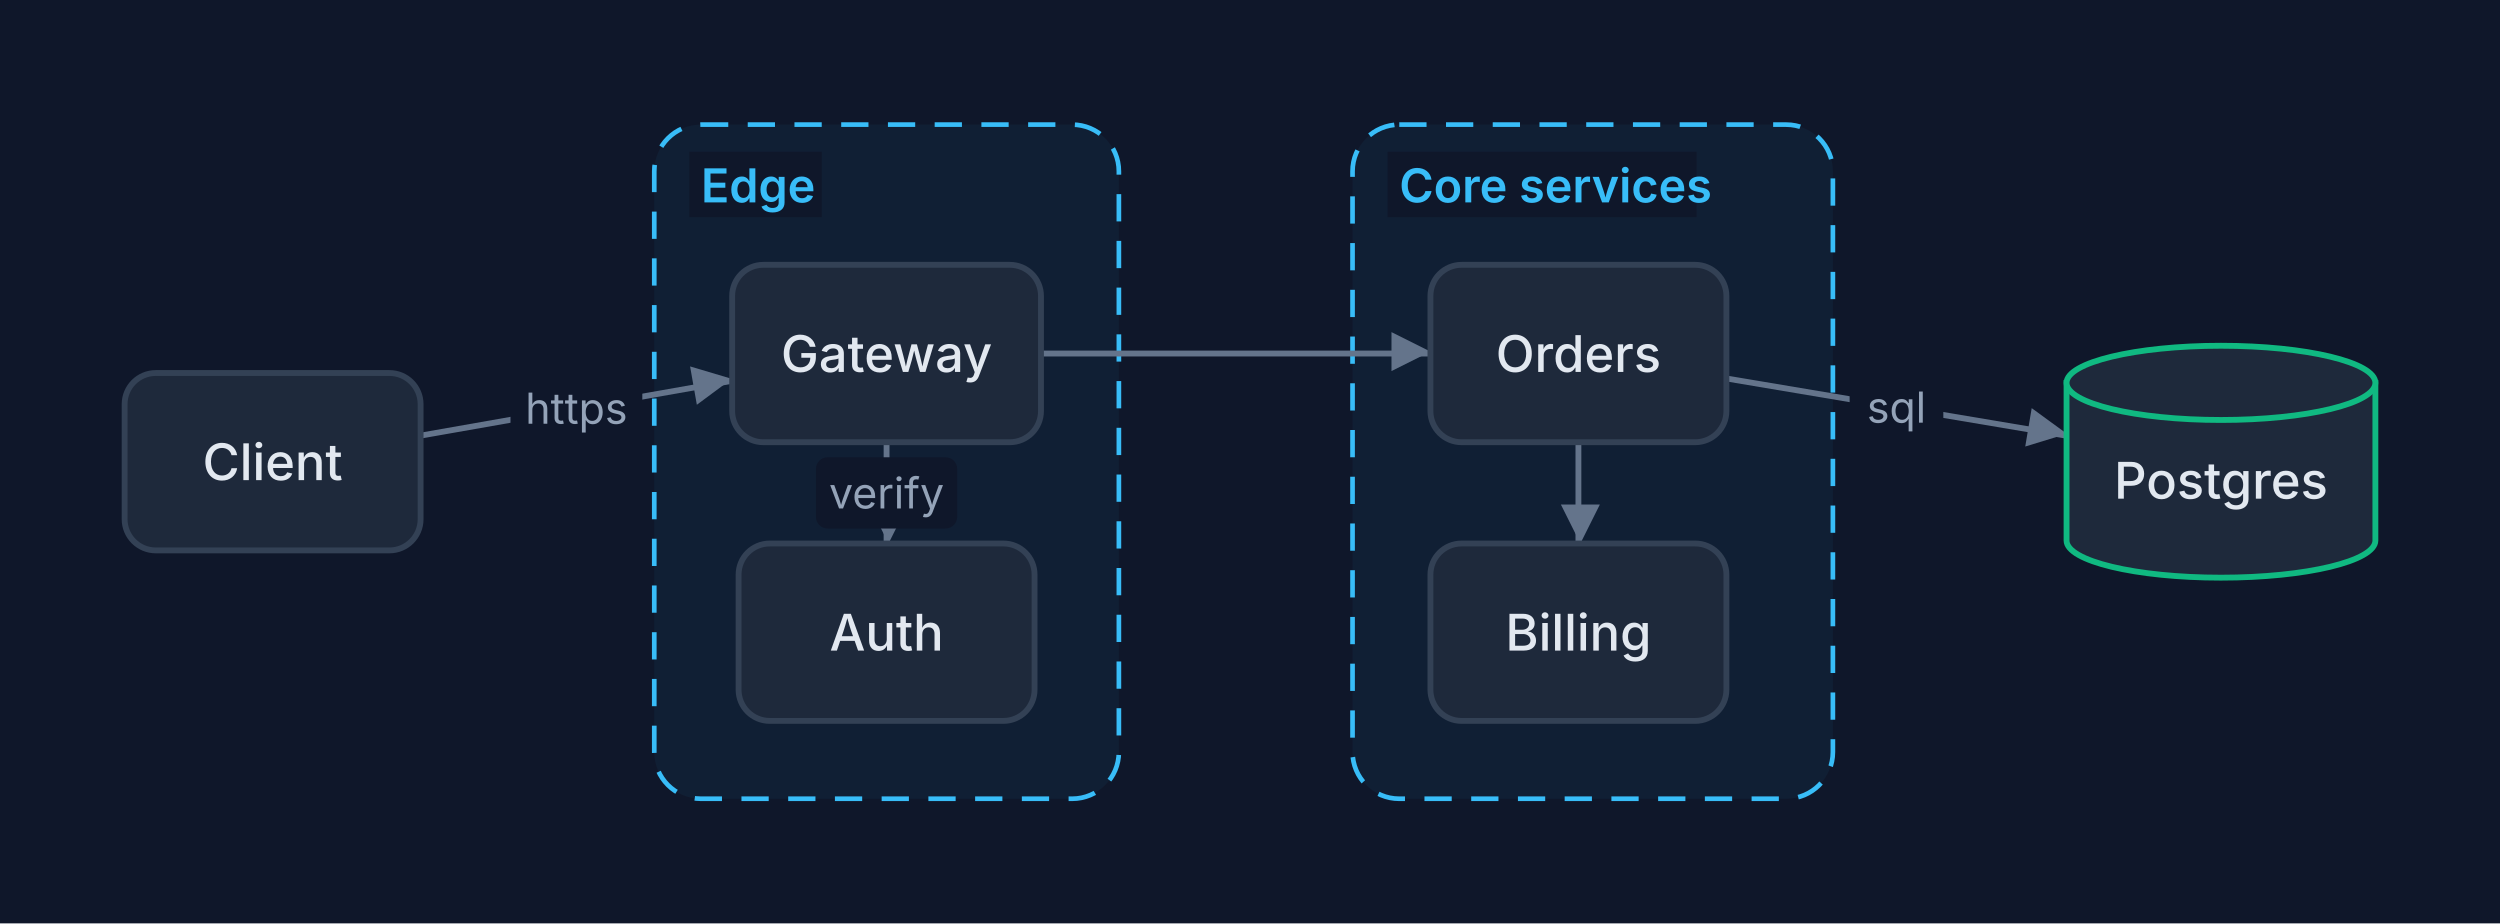
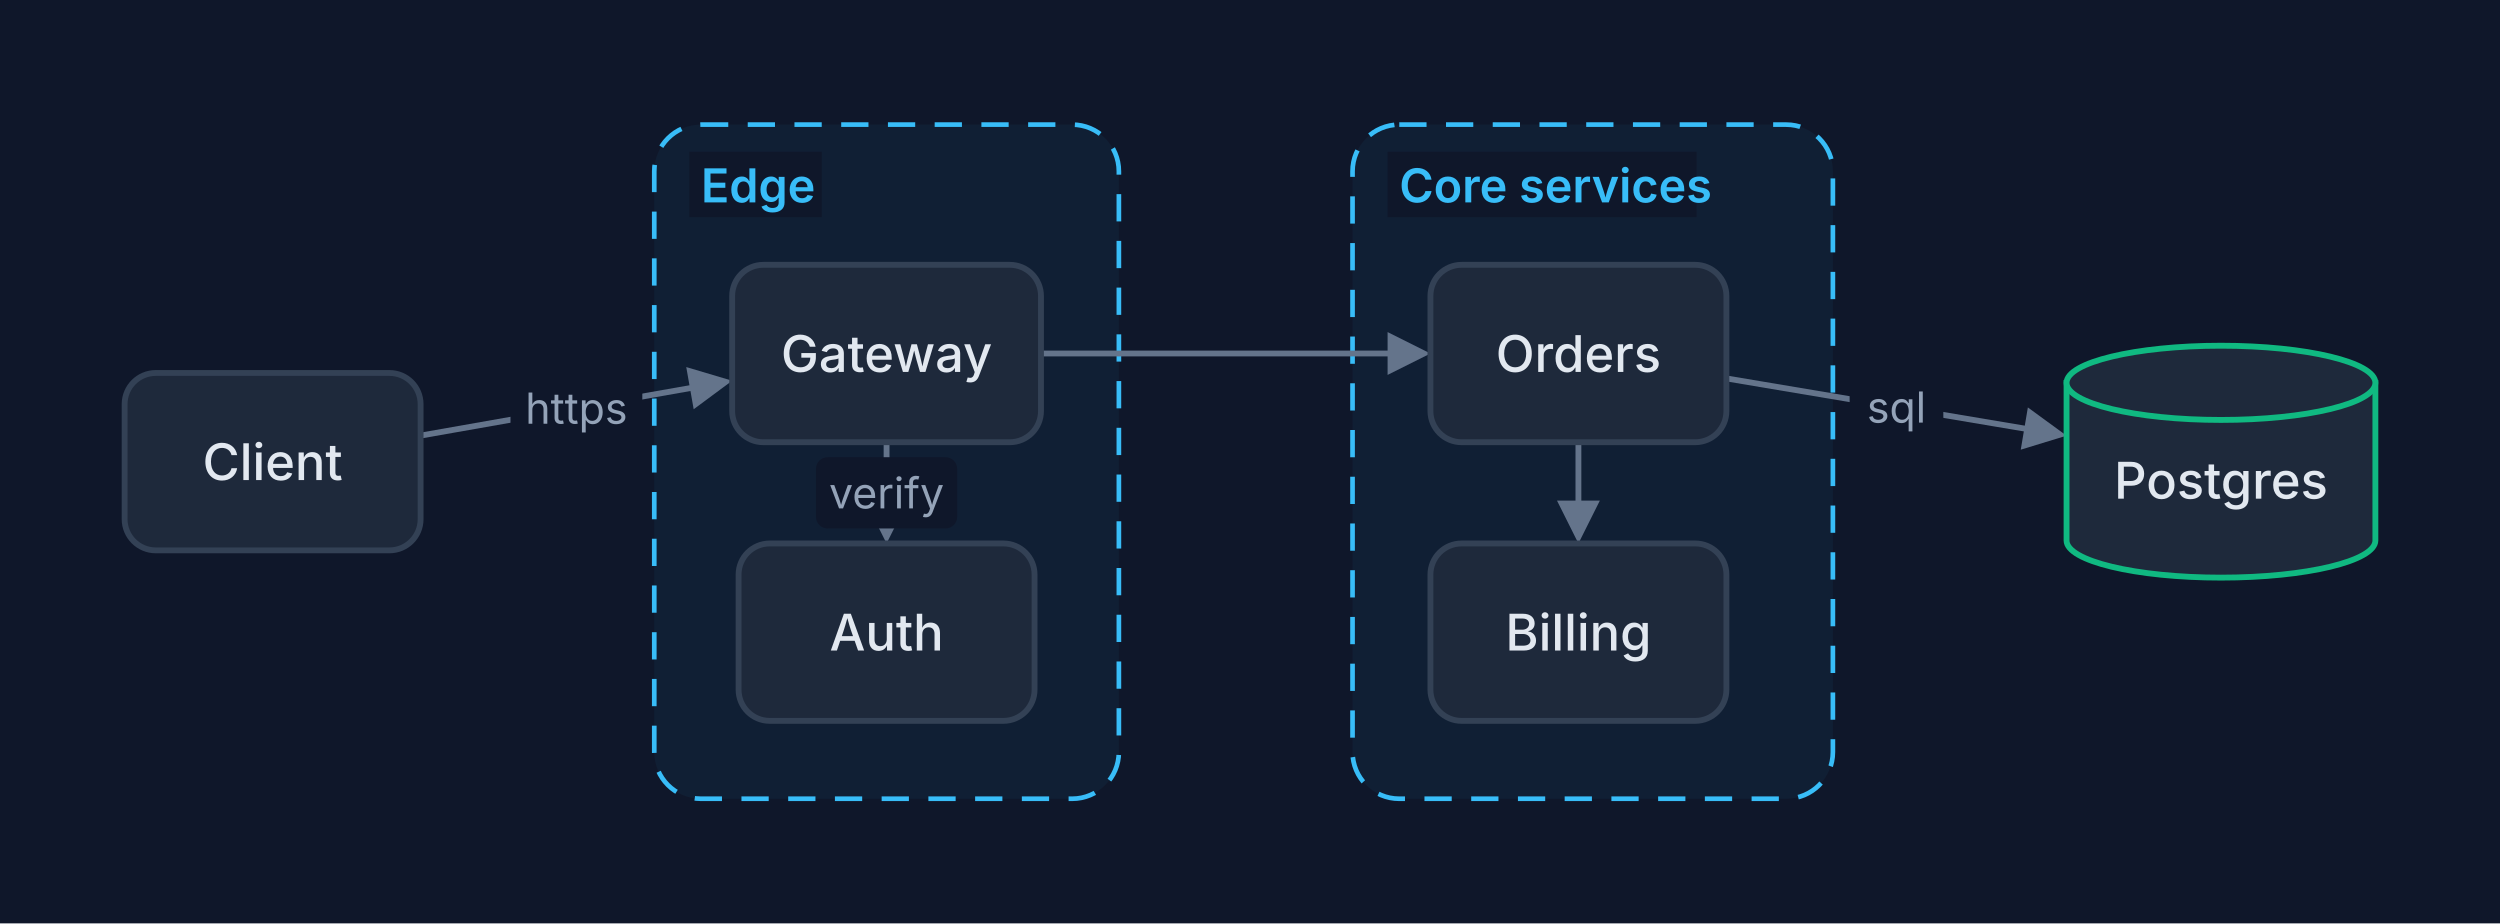
<svg xmlns="http://www.w3.org/2000/svg" width="641.94" height="237.1" viewBox="0 0 641.94 237.1">
  <defs>
-     <marker id="h-solid-_64748b" markerUnits="userSpaceOnUse" markerWidth="11" markerHeight="11" refX="10" refY="5.5" orient="auto-start-reverse">
-       <path d="M0,0 L10,5 L0,10 z" fill="#64748b" />
+     <marker id="h-solid-_64748b" markerUnits="userSpaceOnUse" markerWidth="13" markerHeight="11" viewBox="-12 0 13 11" refX="0" refY="5.5" orient="auto-start-reverse">
+       <path d="M-11,0 L0,5.5 L-11,11 z" fill="#64748b" />
    </marker>
  </defs>
  <rect x="0" y="0" width="641.94" height="237.1" fill="#0f172a" />
-   <g transform="translate(32,95.78)">
-     <rect x="136" y="-63.78" width="119.3" height="173.1" rx="12" fill="#38bdf8" fill-opacity="0.05" stroke="#38bdf8" stroke-width="1.2" stroke-dasharray="7 5" />
-     <rect x="145" y="-56.82" width="34.02" height="16.8" fill="#0f172a" />
-     <text x="148" y="-48.18" text-anchor="start" dominant-baseline="central" font-family="Inter, ui-sans-serif, system-ui, sans-serif" font-size="12" font-weight="600" fill="#38bdf8">Edge</text>
-     <rect x="315.3" y="-63.78" width="123.34" height="173.1" rx="12" fill="#38bdf8" fill-opacity="0.05" stroke="#38bdf8" stroke-width="1.2" stroke-dasharray="7 5" />
-     <rect x="324.3" y="-56.82" width="79.34" height="16.8" fill="#0f172a" />
-     <text x="327.3" y="-48.18" text-anchor="start" dominant-baseline="central" font-family="Inter, ui-sans-serif, system-ui, sans-serif" font-size="12" font-weight="600" fill="#38bdf8">Core services</text>
-     <polyline points="76,16.08 156,1.99" fill="none" stroke="#64748b" stroke-width="1.5" stroke-linejoin="round" stroke-linecap="round" marker-end="url(#h-solid-_64748b)" />
-     <polyline points="195.65,17.77 195.65,43.78" fill="none" stroke="#64748b" stroke-width="1.5" stroke-linejoin="round" stroke-linecap="round" marker-end="url(#h-solid-_64748b)" />
-     <polyline points="235.3,-5 335.3,-5" fill="none" stroke="#64748b" stroke-width="1.5" stroke-linejoin="round" stroke-linecap="round" marker-end="url(#h-solid-_64748b)" />
-     <polyline points="373.3,17.77 373.3,43.78" fill="none" stroke="#64748b" stroke-width="1.5" stroke-linejoin="round" stroke-linecap="round" marker-end="url(#h-solid-_64748b)" />
-     <polyline points="411.3,1.4 498.64,16.1" fill="none" stroke="#64748b" stroke-width="1.5" stroke-linejoin="round" stroke-linecap="round" marker-end="url(#h-solid-_64748b)" />
+   <g transform="translate(32,95.77)">
+     <rect x="136" y="-63.77" width="119.3" height="173.1" rx="12" fill="#38bdf8" fill-opacity="0.05" stroke="#38bdf8" stroke-width="1.2" stroke-dasharray="7 5" />
+     <rect x="145" y="-56.81" width="34.02" height="16.8" fill="#0f172a" />
+     <text x="148" y="-48.17" text-anchor="start" dominant-baseline="central" font-family="Inter, ui-sans-serif, system-ui, sans-serif" font-size="12" font-weight="600" fill="#38bdf8">Edge</text>
+     <rect x="315.3" y="-63.77" width="123.34" height="173.1" rx="12" fill="#38bdf8" fill-opacity="0.05" stroke="#38bdf8" stroke-width="1.2" stroke-dasharray="7 5" />
+     <rect x="324.3" y="-56.81" width="79.34" height="16.8" fill="#0f172a" />
+     <text x="327.3" y="-48.17" text-anchor="start" dominant-baseline="central" font-family="Inter, ui-sans-serif, system-ui, sans-serif" font-size="12" font-weight="600" fill="#38bdf8">Core services</text>
+     <polyline points="76,16.08 156,1.99" fill="none" stroke="none" marker-end="url(#h-solid-_64748b)" />
+     <polyline points="76,16.08 146.64,3.63" fill="none" stroke="#64748b" stroke-width="1.5" stroke-linejoin="round" stroke-linecap="butt" />
+     <polyline points="195.65,17.78 195.65,43.78" fill="none" stroke="none" marker-end="url(#h-solid-_64748b)" />
+     <polyline points="195.65,17.78 195.65,34.28" fill="none" stroke="#64748b" stroke-width="1.5" stroke-linejoin="round" stroke-linecap="butt" />
+     <polyline points="235.3,-5 335.3,-5" fill="none" stroke="none" marker-end="url(#h-solid-_64748b)" />
+     <polyline points="235.3,-5 325.8,-5" fill="none" stroke="#64748b" stroke-width="1.5" stroke-linejoin="round" stroke-linecap="butt" />
+     <polyline points="373.3,17.78 373.3,43.78" fill="none" stroke="none" marker-end="url(#h-solid-_64748b)" />
+     <polyline points="373.3,17.78 373.3,34.28" fill="none" stroke="#64748b" stroke-width="1.5" stroke-linejoin="round" stroke-linecap="butt" />
+     <polyline points="411.3,1.4 498.64,16.1" fill="none" stroke="none" marker-end="url(#h-solid-_64748b)" />
+     <polyline points="411.3,1.4 489.27,14.52" fill="none" stroke="#64748b" stroke-width="1.5" stroke-linejoin="round" stroke-linecap="butt" />
    <rect x="99.08" y="-0.12" width="33.85" height="18.3" rx="3" fill="#0f172a" />
    <text x="116" y="9.03" text-anchor="middle" dominant-baseline="central" font-family="Inter, ui-sans-serif, system-ui, sans-serif" font-size="11" font-weight="400" fill="#94a3b8">
      <tspan x="116" dy="0">https</tspan>
    </text>
    <rect x="177.51" y="21.63" width="36.28" height="18.3" rx="3" fill="#0f172a" />
    <text x="195.65" y="30.78" text-anchor="middle" dominant-baseline="central" font-family="Inter, ui-sans-serif, system-ui, sans-serif" font-size="11" font-weight="400" fill="#94a3b8">
      <tspan x="195.65" dy="0">verify</tspan>
    </text>
    <rect x="442.94" y="-0.4" width="24.06" height="18.3" rx="3" fill="#0f172a" />
    <text x="454.97" y="8.75" text-anchor="middle" dominant-baseline="central" font-family="Inter, ui-sans-serif, system-ui, sans-serif" font-size="11" font-weight="400" fill="#94a3b8">
      <tspan x="454.97" dy="0">sql</tspan>
    </text>
    <rect x="0" y="0" width="76" height="45.55" rx="8" fill="#1e293b" stroke="#334155" stroke-width="1.5" />
    <text x="38" y="22.78" text-anchor="middle" dominant-baseline="central" font-family="Inter, ui-sans-serif, system-ui, sans-serif" font-size="13" font-weight="500" fill="#e2e8f0">
      <tspan x="38" dy="0">Client</tspan>
    </text>
-     <rect x="156" y="-27.78" width="79.3" height="45.55" rx="8" fill="#1e293b" stroke="#334155" stroke-width="1.5" />
+     <rect x="156" y="-27.77" width="79.3" height="45.55" rx="8" fill="#1e293b" stroke="#334155" stroke-width="1.5" />
    <text x="195.65" y="-5" text-anchor="middle" dominant-baseline="central" font-family="Inter, ui-sans-serif, system-ui, sans-serif" font-size="13" font-weight="500" fill="#e2e8f0">
      <tspan x="195.65" dy="0">Gateway</tspan>
    </text>
    <rect x="157.65" y="43.78" width="76" height="45.55" rx="8" fill="#1e293b" stroke="#334155" stroke-width="1.5" />
    <text x="195.65" y="66.55" text-anchor="middle" dominant-baseline="central" font-family="Inter, ui-sans-serif, system-ui, sans-serif" font-size="13" font-weight="500" fill="#e2e8f0">
      <tspan x="195.65" dy="0">Auth</tspan>
    </text>
-     <rect x="335.3" y="-27.78" width="76" height="45.55" rx="8" fill="#1e293b" stroke="#334155" stroke-width="1.5" />
+     <rect x="335.3" y="-27.77" width="76" height="45.55" rx="8" fill="#1e293b" stroke="#334155" stroke-width="1.5" />
    <text x="373.3" y="-5" text-anchor="middle" dominant-baseline="central" font-family="Inter, ui-sans-serif, system-ui, sans-serif" font-size="13" font-weight="500" fill="#e2e8f0">
      <tspan x="373.3" dy="0">Orders</tspan>
    </text>
    <rect x="335.3" y="43.78" width="76" height="45.55" rx="8" fill="#1e293b" stroke="#334155" stroke-width="1.5" />
    <text x="373.3" y="66.55" text-anchor="middle" dominant-baseline="central" font-family="Inter, ui-sans-serif, system-ui, sans-serif" font-size="13" font-weight="500" fill="#e2e8f0">
      <tspan x="373.3" dy="0">Billing</tspan>
    </text>
    <path d="M 498.64 2.53 L 498.64 43.02 A 39.65 9.53 0 0 0 577.94 43.02 L 577.94 2.53 Z" fill="#1e293b" stroke="#10b981" stroke-width="1.5" />
    <ellipse cx="538.29" cy="2.53" rx="39.65" ry="9.53" fill="#1e293b" stroke="#10b981" stroke-width="1.5" />
    <text x="538.29" y="27.54" text-anchor="middle" dominant-baseline="central" font-family="Inter, ui-sans-serif, system-ui, sans-serif" font-size="13" font-weight="500" fill="#e2e8f0">
      <tspan x="538.29" dy="0">Postgres</tspan>
    </text>
  </g>
</svg>
